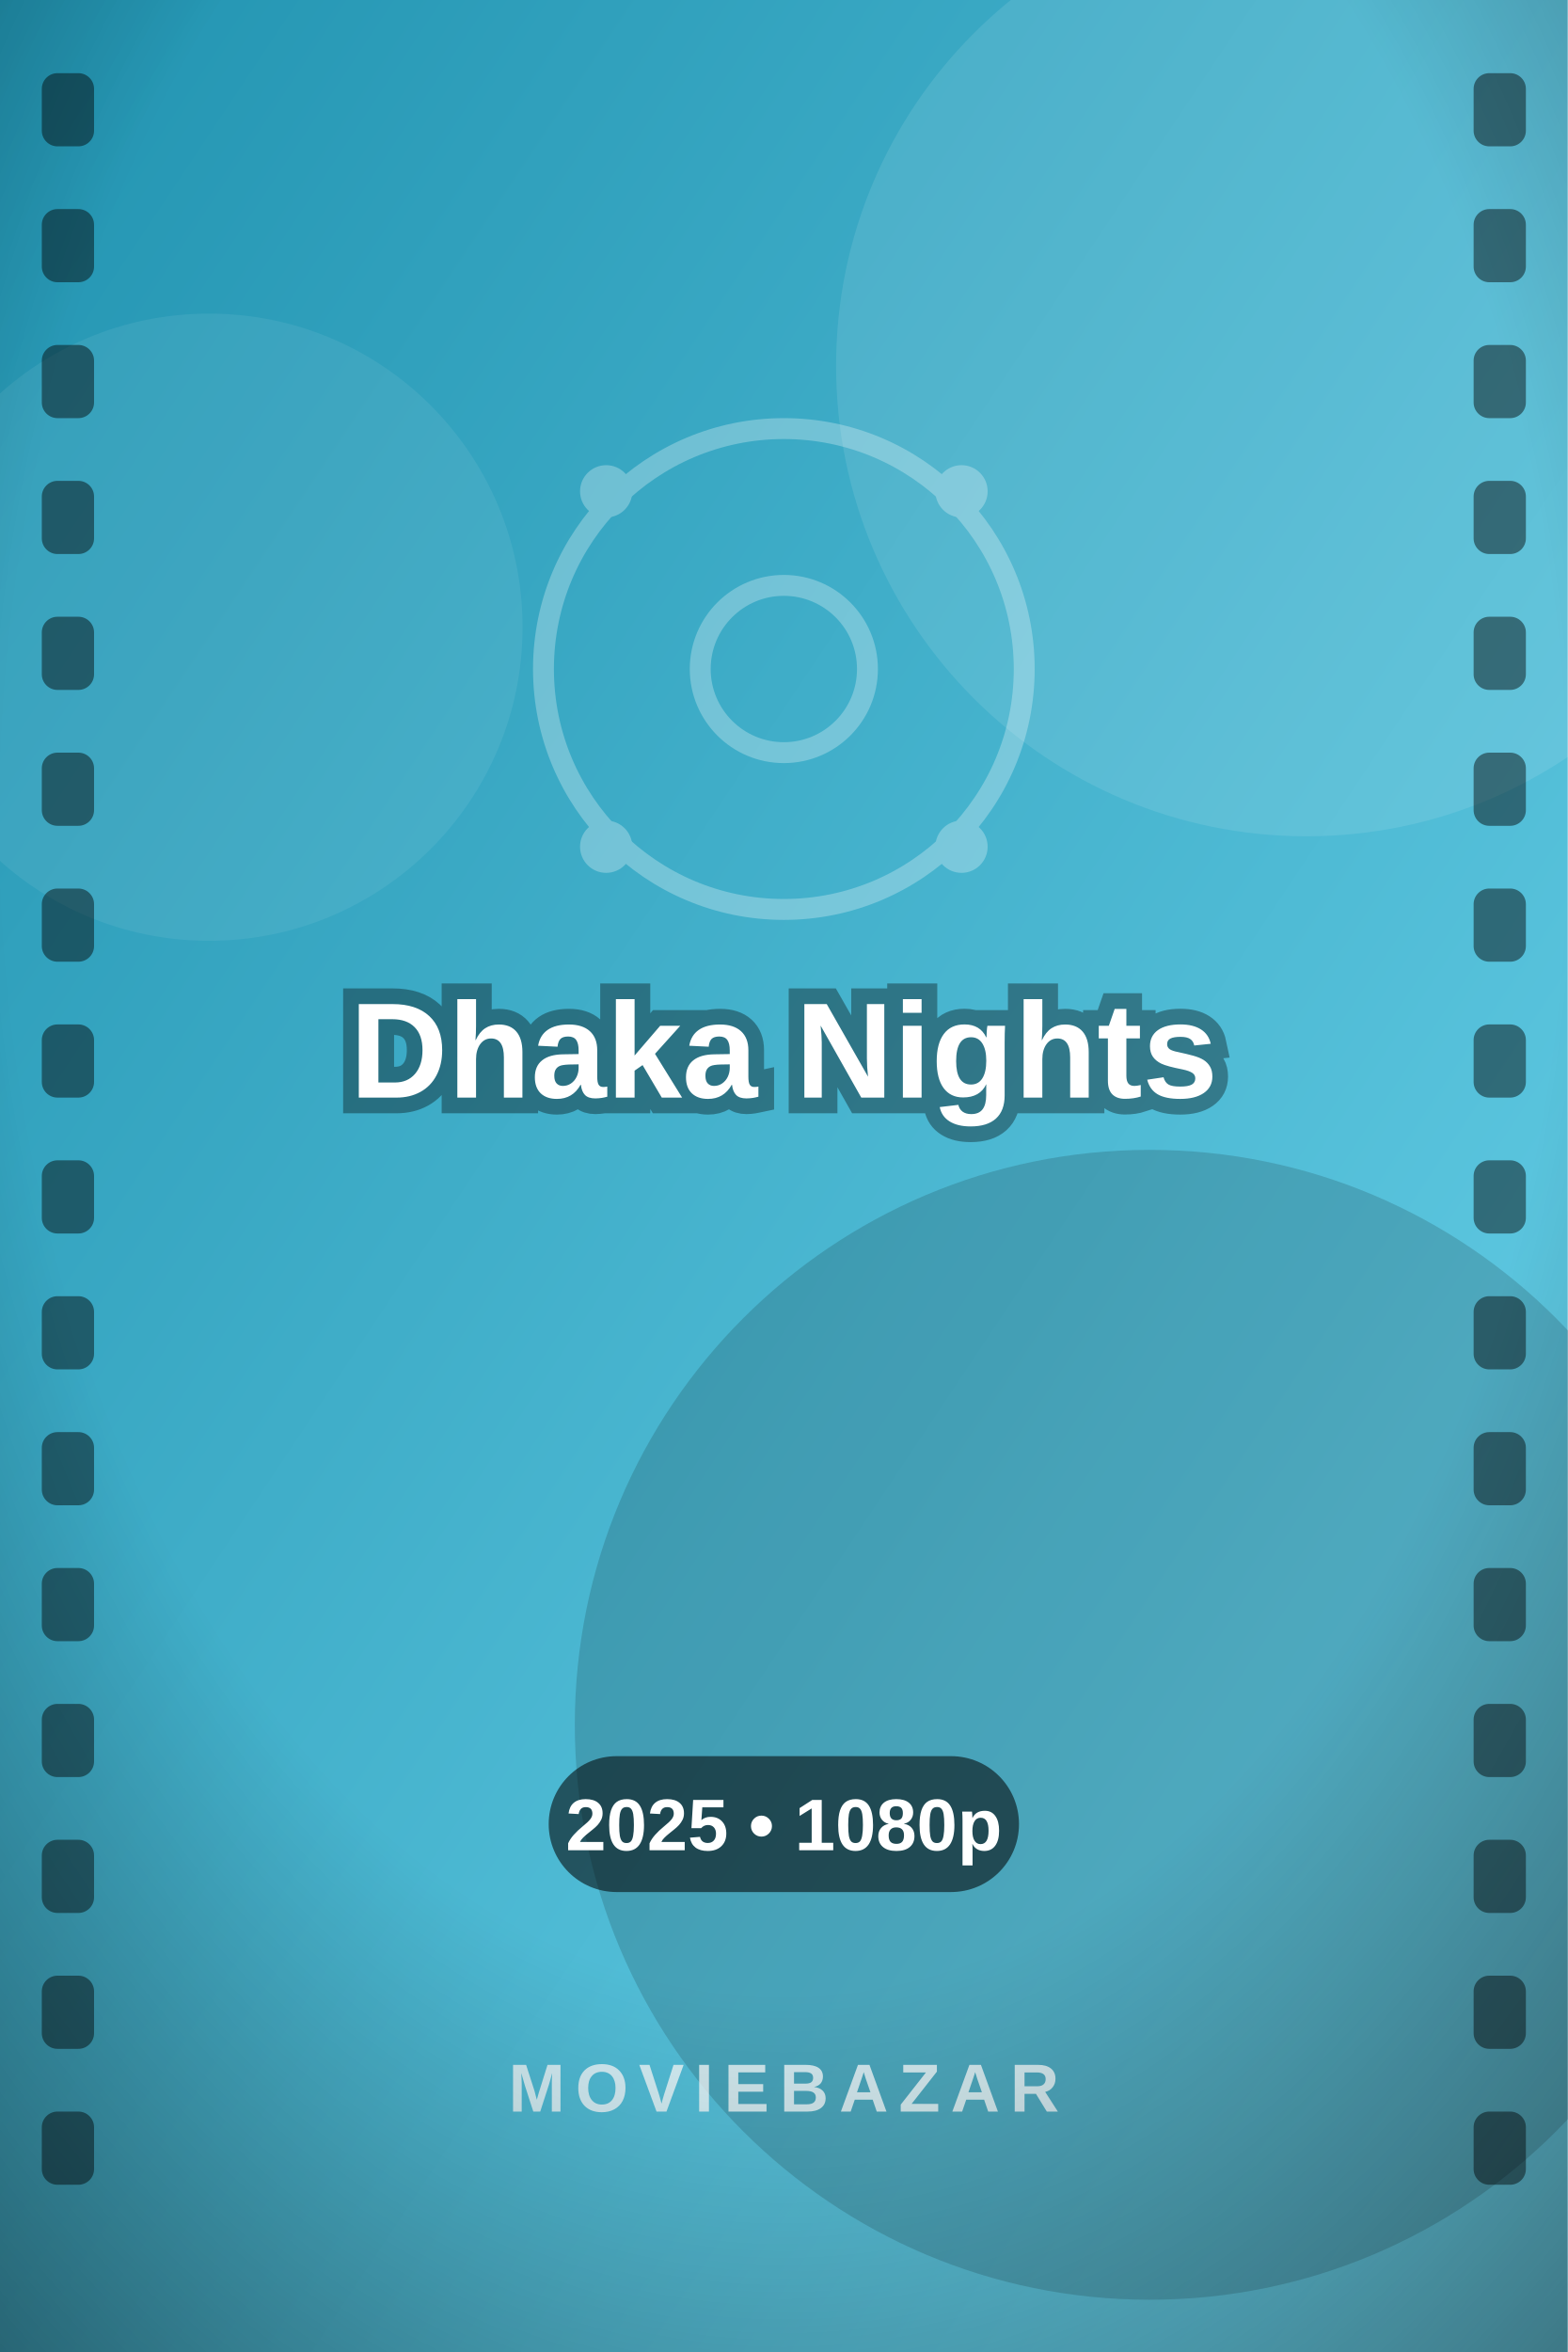
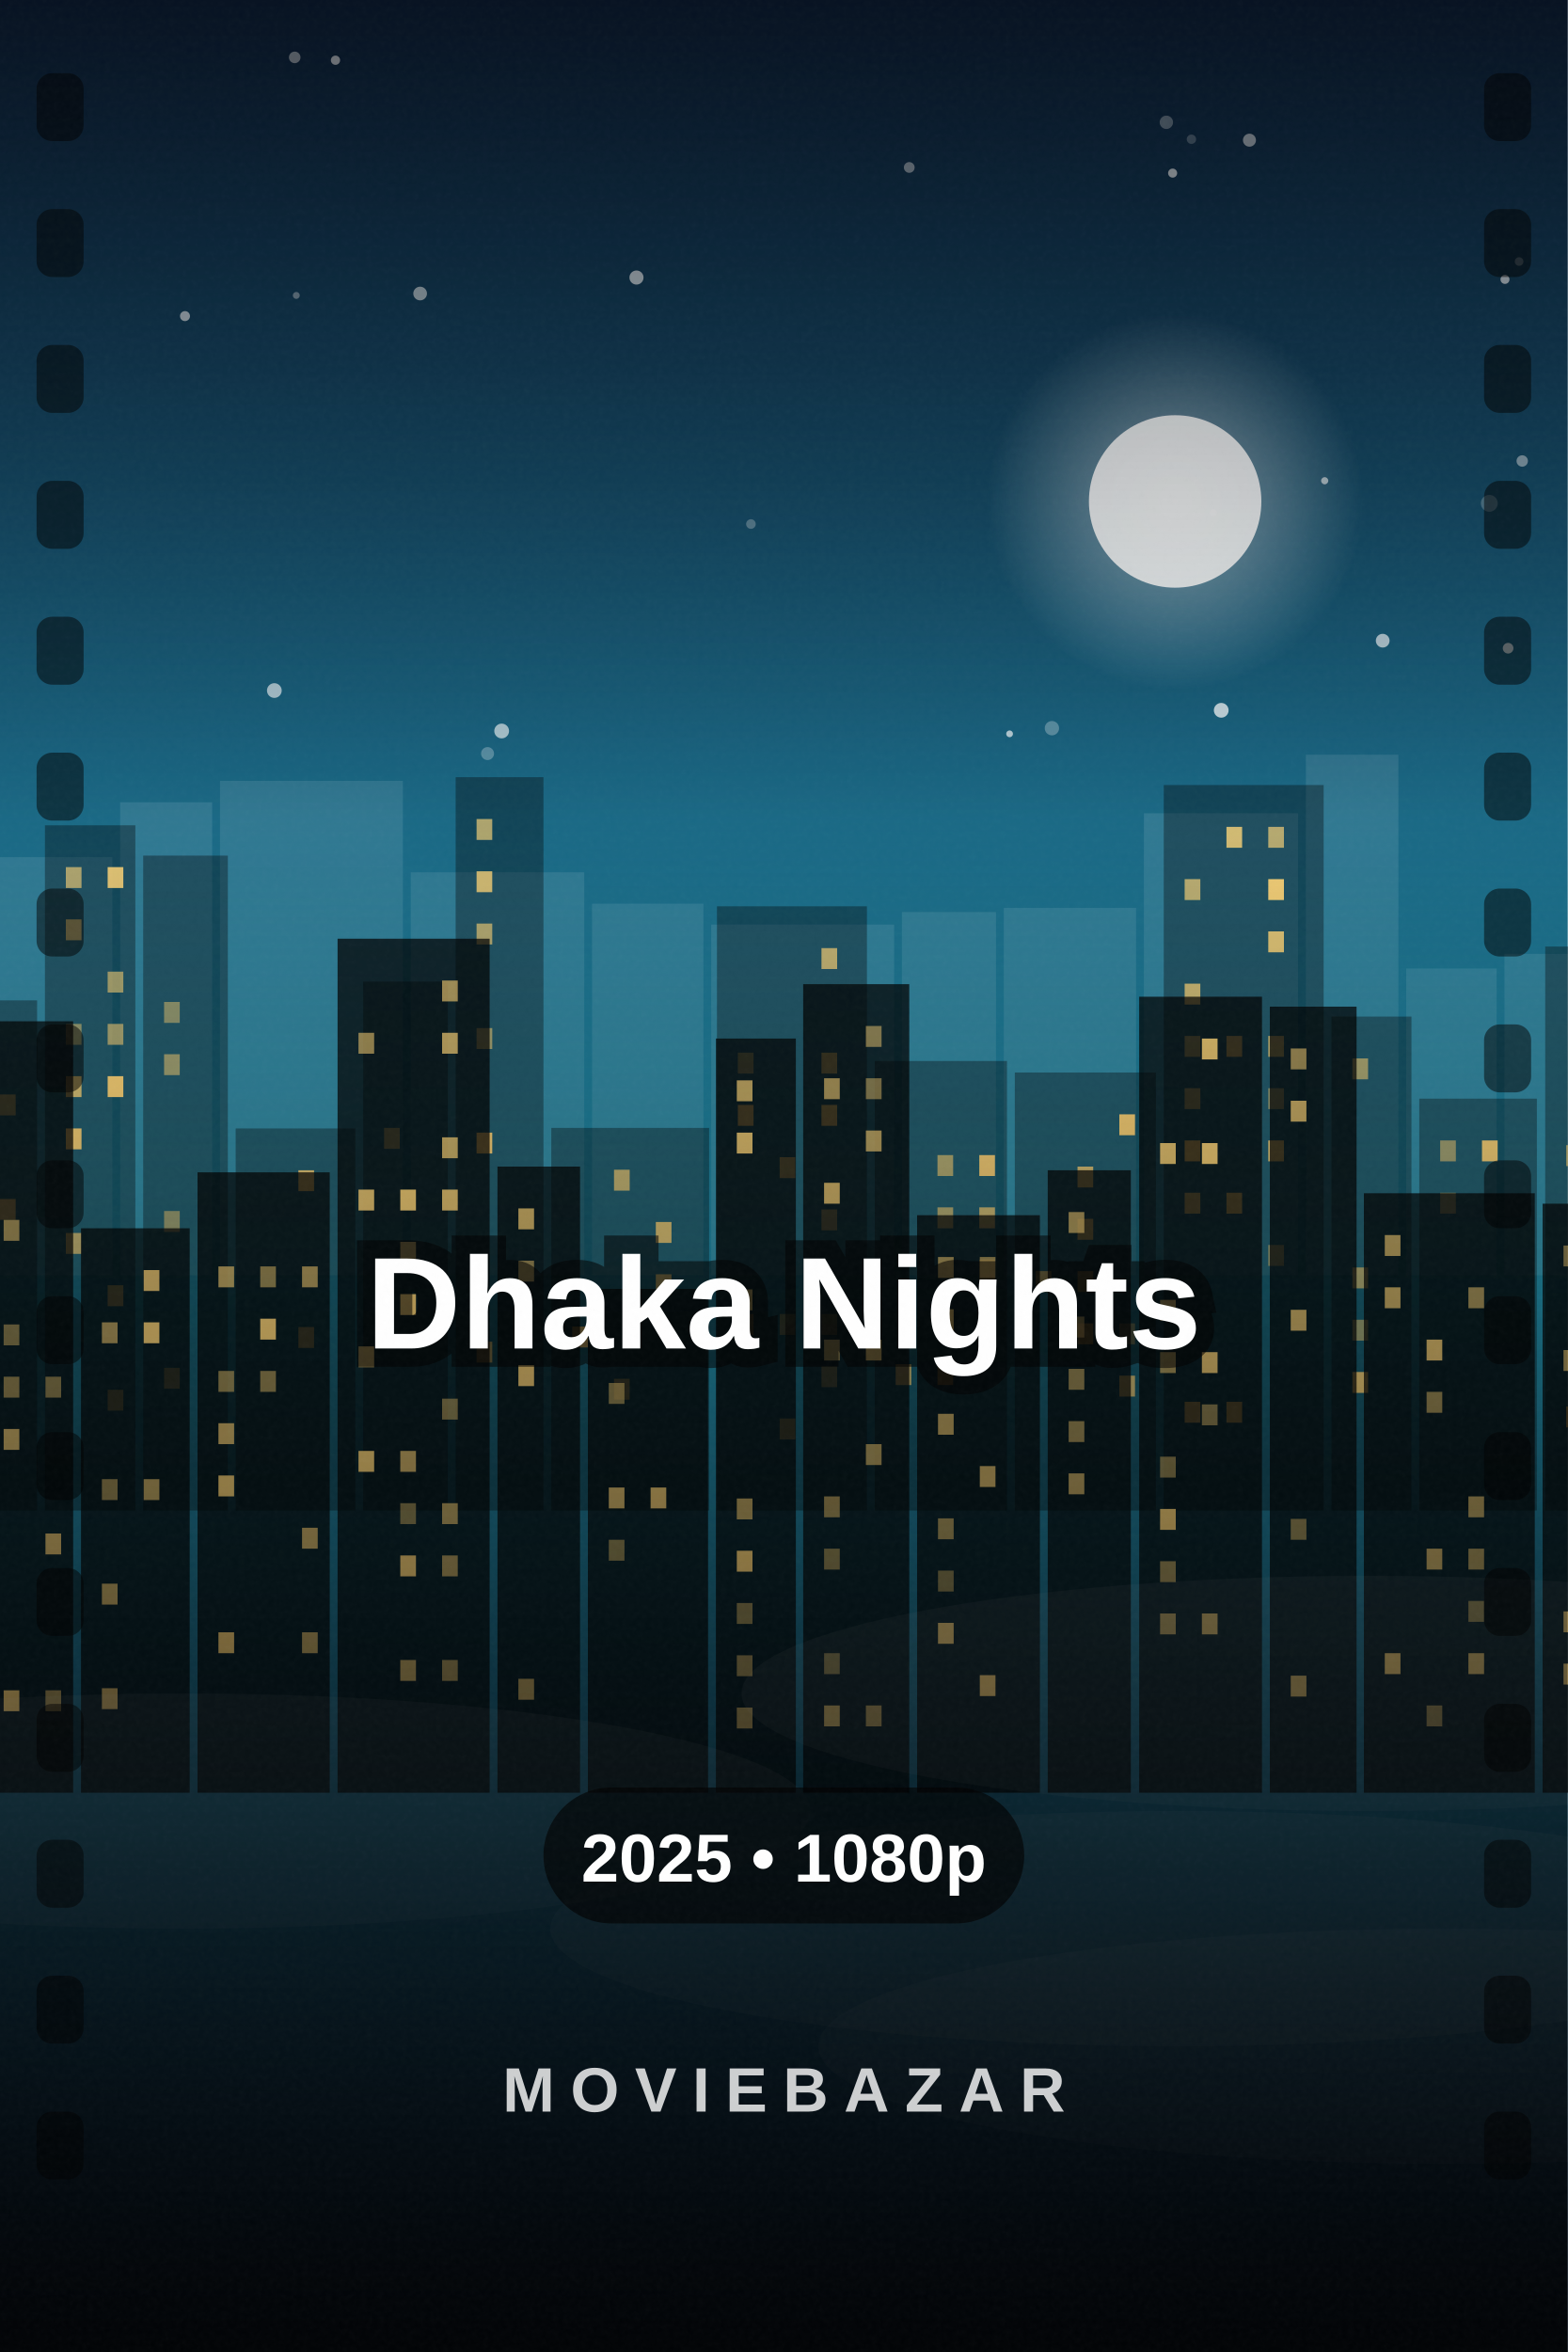
<svg xmlns="http://www.w3.org/2000/svg" width="300" height="450" viewBox="0 0 300 450">
  <defs>
-     <linearGradient id="g" x1="0" y1="0" x2="1" y2="1">
+     <linearGradient id="sky" x1="0" y1="0" x2="0" y2="1">
+       <stop offset="0" stop-color="#0b1e3a" />
+       <stop offset="0.55" stop-color="#2193b0" />
+       <stop offset="1" stop-color="#0b1e3a" />
+     </linearGradient>
+     <radialGradient id="glow">
+       <stop offset="0" stop-color="rgba(255,255,255,.55)" />
+       <stop offset="1" stop-color="rgba(255,255,255,0)" />
+     </radialGradient>
+     <linearGradient id="sea" x1="0" y1="0" x2="0" y2="1">
      <stop offset="0" stop-color="#2193b0" />
-       <stop offset="1" stop-color="#6dd5ed" />
+       <stop offset="1" stop-color="#0b1e3a" />
    </linearGradient>
-     <radialGradient id="v" cx=".5" cy=".35" r=".9">
-       <stop offset=".55" stop-color="rgba(0,0,0,0)" />
-       <stop offset="1" stop-color="rgba(0,0,0,.55)" />
+     <radialGradient id="planet">
+       <stop offset="0" stop-color="#2193b0" />
+       <stop offset="1" stop-color="#0b1e3a" />
    </radialGradient>
+     <linearGradient id="track" x1="0" y1="0" x2="0" y2="1">
+       <stop offset="0" stop-color="#8c2b23" />
+       <stop offset="1" stop-color="#4a1410" />
+     </linearGradient>
+     <linearGradient id="bw" x1="0" y1="0" x2="0" y2="1">
+       <stop offset="0" stop-color="#d8d8d8" />
+       <stop offset="1" stop-color="#2a2a2a" />
+     </linearGradient>
+     <linearGradient id="vig" x1="0" y1="0" x2="0" y2="1">
+       <stop offset="0" stop-color="rgba(0,0,0,.45)" />
+       <stop offset="0.35" stop-color="rgba(0,0,0,0)" />
+       <stop offset="0.72" stop-color="rgba(0,0,0,.55)" />
+       <stop offset="1" stop-color="rgba(0,0,0,.92)" />
+     </linearGradient>
+     <filter id="grain">
+       <feTurbulence type="fractalNoise" baseFrequency="0.9" numOctaves="2" stitchTiles="stitch" />
+       <feColorMatrix type="saturate" values="0" />
+       <feComponentTransfer>
+         <feFuncA type="linear" slope="0.06" />
+       </feComponentTransfer>
+     </filter>
  </defs>
-   <rect width="300" height="450" fill="url(#g)" />
-   <circle cx="250" cy="70" r="90" fill="rgba(255,255,255,.10)" />
-   <circle cx="40" cy="120" r="60" fill="rgba(255,255,255,.07)" />
-   <circle cx="220" cy="330" r="110" fill="rgba(0,0,0,.15)" />
-   <rect x="8" y="14" width="10" height="14" rx="3" fill="rgba(0,0,0,.45)" />
-   <rect x="8" y="40" width="10" height="14" rx="3" fill="rgba(0,0,0,.45)" />
-   <rect x="8" y="66" width="10" height="14" rx="3" fill="rgba(0,0,0,.45)" />
-   <rect x="8" y="92" width="10" height="14" rx="3" fill="rgba(0,0,0,.45)" />
-   <rect x="8" y="118" width="10" height="14" rx="3" fill="rgba(0,0,0,.45)" />
-   <rect x="8" y="144" width="10" height="14" rx="3" fill="rgba(0,0,0,.45)" />
-   <rect x="8" y="170" width="10" height="14" rx="3" fill="rgba(0,0,0,.45)" />
-   <rect x="8" y="196" width="10" height="14" rx="3" fill="rgba(0,0,0,.45)" />
-   <rect x="8" y="222" width="10" height="14" rx="3" fill="rgba(0,0,0,.45)" />
-   <rect x="8" y="248" width="10" height="14" rx="3" fill="rgba(0,0,0,.45)" />
-   <rect x="8" y="274" width="10" height="14" rx="3" fill="rgba(0,0,0,.45)" />
-   <rect x="8" y="300" width="10" height="14" rx="3" fill="rgba(0,0,0,.45)" />
-   <rect x="8" y="326" width="10" height="14" rx="3" fill="rgba(0,0,0,.45)" />
-   <rect x="8" y="352" width="10" height="14" rx="3" fill="rgba(0,0,0,.45)" />
-   <rect x="8" y="378" width="10" height="14" rx="3" fill="rgba(0,0,0,.45)" />
-   <rect x="8" y="404" width="10" height="14" rx="3" fill="rgba(0,0,0,.45)" />
-   <rect x="282" y="14" width="10" height="14" rx="3" fill="rgba(0,0,0,.45)" />
-   <rect x="282" y="40" width="10" height="14" rx="3" fill="rgba(0,0,0,.45)" />
-   <rect x="282" y="66" width="10" height="14" rx="3" fill="rgba(0,0,0,.45)" />
-   <rect x="282" y="92" width="10" height="14" rx="3" fill="rgba(0,0,0,.45)" />
-   <rect x="282" y="118" width="10" height="14" rx="3" fill="rgba(0,0,0,.45)" />
-   <rect x="282" y="144" width="10" height="14" rx="3" fill="rgba(0,0,0,.45)" />
-   <rect x="282" y="170" width="10" height="14" rx="3" fill="rgba(0,0,0,.45)" />
-   <rect x="282" y="196" width="10" height="14" rx="3" fill="rgba(0,0,0,.45)" />
-   <rect x="282" y="222" width="10" height="14" rx="3" fill="rgba(0,0,0,.45)" />
-   <rect x="282" y="248" width="10" height="14" rx="3" fill="rgba(0,0,0,.45)" />
-   <rect x="282" y="274" width="10" height="14" rx="3" fill="rgba(0,0,0,.45)" />
-   <rect x="282" y="300" width="10" height="14" rx="3" fill="rgba(0,0,0,.45)" />
-   <rect x="282" y="326" width="10" height="14" rx="3" fill="rgba(0,0,0,.45)" />
-   <rect x="282" y="352" width="10" height="14" rx="3" fill="rgba(0,0,0,.45)" />
-   <rect x="282" y="378" width="10" height="14" rx="3" fill="rgba(0,0,0,.45)" />
-   <rect x="282" y="404" width="10" height="14" rx="3" fill="rgba(0,0,0,.45)" />
-   <g transform="translate(150 128)" opacity=".28">
-     <circle r="46" fill="none" stroke="#fff" stroke-width="4" />
-     <circle r="16" fill="none" stroke="#fff" stroke-width="4" />
-     <circle cx="-34" cy="-34" r="5" fill="#fff" />
-     <circle cx="34" cy="-34" r="5" fill="#fff" />
-     <circle cx="-34" cy="34" r="5" fill="#fff" />
-     <circle cx="34" cy="34" r="5" fill="#fff" />
+   <g>
+     <rect width="300" height="450" fill="url(#sky)" />
+     <circle cx="224.88" cy="95.94" r="16.5" fill="rgba(255,255,255,.9)" />
+     <circle cx="224.88" cy="95.94" r="36" fill="url(#glow)" />
+     <circle cx="35.4" cy="60.48" r="0.958" fill="rgba(255,255,255,0.658)" />
+     <circle cx="121.8" cy="53.1" r="1.35" fill="rgba(255,255,255,0.683)" />
+     <circle cx="285" cy="96.3" r="1.613" fill="rgba(255,255,255,0.257)" />
+     <circle cx="193.2" cy="140.4" r="0.649" fill="rgba(255,255,255,0.673)" />
+     <circle cx="290.7" cy="50.04" r="0.824" fill="rgba(255,255,255,0.311)" />
+     <circle cx="64.2" cy="11.52" r="0.885" fill="rgba(255,255,255,0.681)" />
+     <circle cx="291.3" cy="88.2" r="1.09" fill="rgba(255,255,255,0.487)" />
+     <circle cx="224.4" cy="33.12" r="0.867" fill="rgba(255,255,255,0.715)" />
+     <circle cx="96" cy="139.86" r="1.414" fill="rgba(255,255,255,0.625)" />
+     <circle cx="228" cy="26.64" r="0.896" fill="rgba(255,255,255,0.258)" />
+     <circle cx="239.1" cy="26.82" r="1.245" fill="rgba(255,255,255,0.595)" />
+     <circle cx="56.7" cy="56.52" r="0.662" fill="rgba(255,255,255,0.406)" />
+     <circle cx="201.3" cy="139.32" r="1.373" fill="rgba(255,255,255,0.288)" />
+     <circle cx="56.4" cy="10.98" r="1.107" fill="rgba(255,255,255,0.522)" />
+     <circle cx="232.2" cy="98.1" r="0.69" fill="rgba(255,255,255,0.31)" />
+     <circle cx="288" cy="53.46" r="0.86" fill="rgba(255,255,255,0.688)" />
+     <circle cx="288.6" cy="124.02" r="1.02" fill="rgba(255,255,255,0.719)" />
+     <circle cx="264.6" cy="122.58" r="1.315" fill="rgba(255,255,255,0.666)" />
+     <circle cx="253.5" cy="91.98" r="0.686" fill="rgba(255,255,255,0.641)" />
+     <circle cx="233.7" cy="135.9" r="1.411" fill="rgba(255,255,255,0.742)" />
+     <circle cx="143.7" cy="100.26" r="0.922" fill="rgba(255,255,255,0.299)" />
+     <circle cx="93.3" cy="144.18" r="1.241" fill="rgba(255,255,255,0.277)" />
+     <circle cx="174" cy="32.04" r="1.03" fill="rgba(255,255,255,0.497)" />
+     <circle cx="223.2" cy="23.4" r="1.28" fill="rgba(255,255,255,0.362)" />
+     <circle cx="52.5" cy="132.12" r="1.41" fill="rgba(255,255,255,0.625)" />
+     <circle cx="80.4" cy="56.16" r="1.311" fill="rgba(255,255,255,0.605)" />
+     <rect x="-20.0" y="172.4" width="15.0" height="71.6" fill="rgba(255,255,255,.10)" />
+     <rect x="-3.5" y="164.0" width="25.0" height="80.0" fill="rgba(255,255,255,.10)" />
+     <rect x="23.0" y="153.5" width="17.6" height="90.5" fill="rgba(255,255,255,.10)" />
+     <rect x="42.1" y="149.4" width="35.0" height="94.6" fill="rgba(255,255,255,.10)" />
+     <rect x="78.6" y="166.9" width="33.2" height="77.1" fill="rgba(255,255,255,.10)" />
+     <rect x="113.3" y="172.9" width="21.3" height="71.1" fill="rgba(255,255,255,.10)" />
+     <rect x="136.1" y="176.9" width="35.0" height="67.1" fill="rgba(255,255,255,.10)" />
+     <rect x="172.6" y="174.5" width="18.0" height="69.5" fill="rgba(255,255,255,.10)" />
+     <rect x="192.1" y="173.7" width="25.3" height="70.3" fill="rgba(255,255,255,.10)" />
+     <rect x="218.9" y="155.6" width="29.5" height="88.4" fill="rgba(255,255,255,.10)" />
+     <rect x="249.9" y="144.4" width="17.7" height="99.6" fill="rgba(255,255,255,.10)" />
+     <rect x="269.1" y="185.3" width="17.3" height="58.7" fill="rgba(255,255,255,.10)" />
+     <rect x="287.9" y="182.5" width="32.8" height="61.5" fill="rgba(255,255,255,.10)" />
+     <rect x="-20.0" y="191.4" width="27.1" height="97.6" fill="rgba(0,0,0,.35)" />
+     <rect x="-16.0" y="199.4" width="3" height="4" fill="rgba(255,214,120,0.908)" />
+     <rect x="-8.0" y="199.4" width="3" height="4" fill="rgba(255,214,120,0.611)" />
+     <rect x="-8.0" y="209.4" width="3" height="4" fill="rgba(255,214,120,0.561)" />
+     <rect x="0.0" y="209.4" width="3" height="4" fill="rgba(255,214,120,0.622)" />
+     <rect x="-16.0" y="229.4" width="3" height="4" fill="rgba(255,214,120,0.935)" />
+     <rect x="0.0" y="229.4" width="3" height="4" fill="rgba(255,214,120,0.811)" />
+     <rect x="-16.0" y="249.4" width="3" height="4" fill="rgba(255,214,120,0.551)" />
+     <rect x="8.6" y="157.9" width="17.3" height="131.1" fill="rgba(0,0,0,.35)" />
+     <rect x="12.6" y="165.9" width="3" height="4" fill="rgba(255,214,120,0.641)" />
+     <rect x="20.6" y="165.9" width="3" height="4" fill="rgba(255,214,120,0.87)" />
+     <rect x="12.6" y="175.9" width="3" height="4" fill="rgba(255,214,120,0.693)" />
+     <rect x="20.6" y="185.9" width="3" height="4" fill="rgba(255,214,120,0.62)" />
+     <rect x="12.6" y="195.9" width="3" height="4" fill="rgba(255,214,120,0.526)" />
+     <rect x="20.6" y="195.9" width="3" height="4" fill="rgba(255,214,120,0.623)" />
+     <rect x="12.6" y="205.9" width="3" height="4" fill="rgba(255,214,120,0.838)" />
+     <rect x="20.6" y="205.9" width="3" height="4" fill="rgba(255,214,120,0.999)" />
+     <rect x="12.6" y="215.9" width="3" height="4" fill="rgba(255,214,120,0.989)" />
+     <rect x="12.6" y="235.9" width="3" height="4" fill="rgba(255,214,120,0.752)" />
+     <rect x="20.6" y="245.9" width="3" height="4" fill="rgba(255,214,120,0.676)" />
+     <rect x="20.6" y="265.9" width="3" height="4" fill="rgba(255,214,120,0.554)" />
+     <rect x="27.4" y="163.7" width="16.2" height="125.3" fill="rgba(0,0,0,.35)" />
+     <rect x="31.4" y="191.7" width="3" height="4" fill="rgba(255,214,120,0.504)" />
+     <rect x="31.4" y="201.7" width="3" height="4" fill="rgba(255,214,120,0.576)" />
+     <rect x="31.4" y="231.7" width="3" height="4" fill="rgba(255,214,120,0.556)" />
+     <rect x="31.4" y="261.7" width="3" height="4" fill="rgba(255,214,120,0.518)" />
+     <rect x="45.1" y="215.9" width="22.9" height="73.1" fill="rgba(0,0,0,.35)" />
+     <rect x="57.1" y="223.9" width="3" height="4" fill="rgba(255,214,120,0.914)" />
+     <rect x="57.1" y="253.9" width="3" height="4" fill="rgba(255,214,120,0.678)" />
+     <rect x="69.5" y="187.8" width="16.2" height="101.2" fill="rgba(0,0,0,.35)" />
+     <rect x="73.5" y="215.8" width="3" height="4" fill="rgba(255,214,120,0.6)" />
+     <rect x="87.2" y="148.7" width="16.8" height="140.3" fill="rgba(0,0,0,.35)" />
+     <rect x="91.2" y="156.7" width="3" height="4" fill="rgba(255,214,120,0.657)" />
+     <rect x="91.2" y="166.7" width="3" height="4" fill="rgba(255,214,120,0.79)" />
+     <rect x="91.2" y="176.7" width="3" height="4" fill="rgba(255,214,120,0.65)" />
+     <rect x="91.2" y="196.7" width="3" height="4" fill="rgba(255,214,120,0.583)" />
+     <rect x="91.2" y="216.7" width="3" height="4" fill="rgba(255,214,120,0.981)" />
+     <rect x="91.2" y="256.7" width="3" height="4" fill="rgba(255,214,120,0.831)" />
+     <rect x="105.5" y="215.8" width="30.2" height="73.2" fill="rgba(0,0,0,.35)" />
+     <rect x="117.5" y="223.8" width="3" height="4" fill="rgba(255,214,120,0.759)" />
+     <rect x="125.5" y="233.8" width="3" height="4" fill="rgba(255,214,120,0.871)" />
+     <rect x="125.5" y="243.8" width="3" height="4" fill="rgba(255,214,120,0.802)" />
+     <rect x="109.5" y="253.8" width="3" height="4" fill="rgba(255,214,120,0.939)" />
+     <rect x="117.5" y="263.8" width="3" height="4" fill="rgba(255,214,120,0.65)" />
+     <rect x="137.2" y="173.4" width="28.7" height="115.6" fill="rgba(0,0,0,.35)" />
+     <rect x="157.2" y="181.4" width="3" height="4" fill="rgba(255,214,120,0.729)" />
+     <rect x="141.2" y="201.4" width="3" height="4" fill="rgba(255,214,120,0.521)" />
+     <rect x="157.2" y="201.4" width="3" height="4" fill="rgba(255,214,120,0.744)" />
+     <rect x="141.2" y="211.4" width="3" height="4" fill="rgba(255,214,120,0.868)" />
+     <rect x="157.2" y="211.4" width="3" height="4" fill="rgba(255,214,120,0.882)" />
+     <rect x="149.2" y="221.4" width="3" height="4" fill="rgba(255,214,120,0.774)" />
+     <rect x="157.2" y="231.4" width="3" height="4" fill="rgba(255,214,120,0.59)" />
+     <rect x="141.2" y="251.4" width="3" height="4" fill="rgba(255,214,120,0.675)" />
+     <rect x="149.2" y="251.4" width="3" height="4" fill="rgba(255,214,120,0.503)" />
+     <rect x="157.2" y="251.4" width="3" height="4" fill="rgba(255,214,120,0.504)" />
+     <rect x="157.2" y="261.4" width="3" height="4" fill="rgba(255,214,120,0.511)" />
+     <rect x="149.2" y="271.4" width="3" height="4" fill="rgba(255,214,120,0.561)" />
+     <rect x="167.4" y="203.0" width="25.3" height="86.0" fill="rgba(0,0,0,.35)" />
+     <rect x="179.4" y="221.0" width="3" height="4" fill="rgba(255,214,120,0.671)" />
+     <rect x="187.4" y="221.0" width="3" height="4" fill="rgba(255,214,120,0.982)" />
+     <rect x="179.4" y="231.0" width="3" height="4" fill="rgba(255,214,120,0.676)" />
+     <rect x="187.4" y="231.0" width="3" height="4" fill="rgba(255,214,120,0.786)" />
+     <rect x="187.4" y="241.0" width="3" height="4" fill="rgba(255,214,120,0.952)" />
+     <rect x="171.4" y="261.0" width="3" height="4" fill="rgba(255,214,120,0.762)" />
+     <rect x="179.4" y="261.0" width="3" height="4" fill="rgba(255,214,120,0.823)" />
+     <rect x="194.2" y="205.2" width="27.0" height="83.8" fill="rgba(0,0,0,.35)" />
+     <rect x="214.2" y="213.2" width="3" height="4" fill="rgba(255,214,120,0.986)" />
+     <rect x="206.2" y="223.2" width="3" height="4" fill="rgba(255,214,120,0.837)" />
+     <rect x="206.2" y="233.2" width="3" height="4" fill="rgba(255,214,120,0.812)" />
+     <rect x="198.2" y="243.2" width="3" height="4" fill="rgba(255,214,120,0.799)" />
+     <rect x="206.2" y="243.2" width="3" height="4" fill="rgba(255,214,120,0.782)" />
+     <rect x="206.2" y="253.2" width="3" height="4" fill="rgba(255,214,120,0.972)" />
+     <rect x="214.2" y="253.2" width="3" height="4" fill="rgba(255,214,120,0.515)" />
+     <rect x="214.2" y="263.2" width="3" height="4" fill="rgba(255,214,120,0.808)" />
+     <rect x="222.7" y="150.2" width="30.6" height="138.8" fill="rgba(0,0,0,.35)" />
+     <rect x="234.7" y="158.2" width="3" height="4" fill="rgba(255,214,120,0.8)" />
+     <rect x="242.7" y="158.2" width="3" height="4" fill="rgba(255,214,120,0.674)" />
+     <rect x="226.7" y="168.2" width="3" height="4" fill="rgba(255,214,120,0.699)" />
+     <rect x="242.7" y="168.2" width="3" height="4" fill="rgba(255,214,120,0.934)" />
+     <rect x="242.7" y="178.2" width="3" height="4" fill="rgba(255,214,120,0.85)" />
+     <rect x="226.7" y="188.2" width="3" height="4" fill="rgba(255,214,120,0.772)" />
+     <rect x="226.7" y="198.2" width="3" height="4" fill="rgba(255,214,120,0.613)" />
+     <rect x="234.7" y="198.2" width="3" height="4" fill="rgba(255,214,120,0.762)" />
+     <rect x="242.7" y="198.2" width="3" height="4" fill="rgba(255,214,120,0.711)" />
+     <rect x="226.7" y="208.2" width="3" height="4" fill="rgba(255,214,120,0.615)" />
+     <rect x="242.7" y="208.2" width="3" height="4" fill="rgba(255,214,120,0.504)" />
+     <rect x="226.7" y="218.2" width="3" height="4" fill="rgba(255,214,120,0.988)" />
+     <rect x="242.7" y="218.2" width="3" height="4" fill="rgba(255,214,120,0.877)" />
+     <rect x="226.7" y="228.2" width="3" height="4" fill="rgba(255,214,120,0.797)" />
+     <rect x="234.7" y="228.2" width="3" height="4" fill="rgba(255,214,120,0.901)" />
+     <rect x="242.7" y="238.2" width="3" height="4" fill="rgba(255,214,120,0.53)" />
+     <rect x="226.7" y="268.2" width="3" height="4" fill="rgba(255,214,120,0.893)" />
+     <rect x="234.7" y="268.2" width="3" height="4" fill="rgba(255,214,120,0.913)" />
+     <rect x="254.8" y="194.5" width="15.3" height="94.5" fill="rgba(0,0,0,.35)" />
+     <rect x="258.8" y="202.5" width="3" height="4" fill="rgba(255,214,120,0.627)" />
+     <rect x="258.8" y="242.5" width="3" height="4" fill="rgba(255,214,120,0.674)" />
+     <rect x="258.8" y="252.5" width="3" height="4" fill="rgba(255,214,120,0.572)" />
+     <rect x="258.8" y="262.5" width="3" height="4" fill="rgba(255,214,120,0.948)" />
+     <rect x="271.6" y="210.2" width="22.5" height="78.8" fill="rgba(0,0,0,.35)" />
+     <rect x="275.6" y="218.2" width="3" height="4" fill="rgba(255,214,120,0.591)" />
+     <rect x="283.6" y="218.2" width="3" height="4" fill="rgba(255,214,120,0.99)" />
+     <rect x="275.6" y="228.2" width="3" height="4" fill="rgba(255,214,120,0.504)" />
+     <rect x="295.7" y="181.1" width="30.1" height="107.9" fill="rgba(0,0,0,.35)" />
+     <rect x="307.7" y="189.1" width="3" height="4" fill="rgba(255,214,120,0.772)" />
+     <rect x="315.7" y="209.1" width="3" height="4" fill="rgba(255,214,120,0.794)" />
+     <rect x="299.7" y="219.1" width="3" height="4" fill="rgba(255,214,120,0.624)" />
+     <rect x="307.7" y="239.1" width="3" height="4" fill="rgba(255,214,120,0.639)" />
+     <rect x="315.7" y="249.1" width="3" height="4" fill="rgba(255,214,120,0.668)" />
+     <rect x="315.7" y="259.1" width="3" height="4" fill="rgba(255,214,120,0.714)" />
+     <rect x="299.7" y="269.1" width="3" height="4" fill="rgba(255,214,120,0.965)" />
+     <rect x="307.7" y="269.1" width="3" height="4" fill="rgba(255,214,120,0.891)" />
+     <rect x="-20.0" y="221.6" width="15.2" height="121.4" fill="rgba(0,0,0,.72)" />
+     <rect x="-16.0" y="259.6" width="3" height="4" fill="rgba(255,214,120,0.688)" />
+     <rect x="-16.0" y="299.6" width="3" height="4" fill="rgba(255,214,120,0.919)" />
+     <rect x="-3.3" y="195.4" width="17.3" height="147.6" fill="rgba(0,0,0,.72)" />
+     <rect x="0.7" y="233.4" width="3" height="4" fill="rgba(255,214,120,0.613)" />
+     <rect x="0.7" y="253.4" width="3" height="4" fill="rgba(255,214,120,0.511)" />
+     <rect x="0.7" y="263.4" width="3" height="4" fill="rgba(255,214,120,0.551)" />
+     <rect x="8.7" y="263.4" width="3" height="4" fill="rgba(255,214,120,0.521)" />
+     <rect x="0.7" y="273.4" width="3" height="4" fill="rgba(255,214,120,0.784)" />
+     <rect x="8.7" y="293.4" width="3" height="4" fill="rgba(255,214,120,0.84)" />
+     <rect x="0.7" y="323.4" width="3" height="4" fill="rgba(255,214,120,0.948)" />
+     <rect x="8.7" y="323.4" width="3" height="4" fill="rgba(255,214,120,0.629)" />
+     <rect x="15.5" y="235.0" width="20.8" height="108.0" fill="rgba(0,0,0,.72)" />
+     <rect x="27.5" y="243.0" width="3" height="4" fill="rgba(255,214,120,0.884)" />
+     <rect x="19.5" y="253.0" width="3" height="4" fill="rgba(255,214,120,0.676)" />
+     <rect x="27.5" y="253.0" width="3" height="4" fill="rgba(255,214,120,0.963)" />
+     <rect x="19.5" y="283.0" width="3" height="4" fill="rgba(255,214,120,0.581)" />
+     <rect x="27.5" y="283.0" width="3" height="4" fill="rgba(255,214,120,0.734)" />
+     <rect x="19.5" y="303.0" width="3" height="4" fill="rgba(255,214,120,0.768)" />
+     <rect x="19.5" y="323.0" width="3" height="4" fill="rgba(255,214,120,0.776)" />
+     <rect x="37.8" y="224.3" width="25.3" height="118.7" fill="rgba(0,0,0,.72)" />
+     <rect x="41.8" y="242.3" width="3" height="4" fill="rgba(255,214,120,0.742)" />
+     <rect x="49.8" y="242.3" width="3" height="4" fill="rgba(255,214,120,0.597)" />
+     <rect x="57.8" y="242.3" width="3" height="4" fill="rgba(255,214,120,0.697)" />
+     <rect x="49.8" y="252.3" width="3" height="4" fill="rgba(255,214,120,0.992)" />
+     <rect x="41.8" y="262.3" width="3" height="4" fill="rgba(255,214,120,0.596)" />
+     <rect x="49.8" y="262.3" width="3" height="4" fill="rgba(255,214,120,0.585)" />
+     <rect x="41.8" y="272.3" width="3" height="4" fill="rgba(255,214,120,0.826)" />
+     <rect x="41.8" y="282.3" width="3" height="4" fill="rgba(255,214,120,0.951)" />
+     <rect x="57.8" y="292.3" width="3" height="4" fill="rgba(255,214,120,0.799)" />
+     <rect x="41.8" y="312.3" width="3" height="4" fill="rgba(255,214,120,0.958)" />
+     <rect x="57.8" y="312.3" width="3" height="4" fill="rgba(255,214,120,0.732)" />
+     <rect x="64.6" y="179.6" width="29.1" height="163.4" fill="rgba(0,0,0,.72)" />
+     <rect x="84.6" y="187.6" width="3" height="4" fill="rgba(255,214,120,0.66)" />
+     <rect x="68.6" y="197.6" width="3" height="4" fill="rgba(255,214,120,0.618)" />
+     <rect x="84.6" y="197.6" width="3" height="4" fill="rgba(255,214,120,0.756)" />
+     <rect x="84.6" y="217.6" width="3" height="4" fill="rgba(255,214,120,0.792)" />
+     <rect x="68.6" y="227.6" width="3" height="4" fill="rgba(255,214,120,0.906)" />
+     <rect x="76.6" y="227.6" width="3" height="4" fill="rgba(255,214,120,0.959)" />
+     <rect x="84.6" y="227.6" width="3" height="4" fill="rgba(255,214,120,0.885)" />
+     <rect x="76.6" y="237.6" width="3" height="4" fill="rgba(255,214,120,0.586)" />
+     <rect x="76.6" y="247.6" width="3" height="4" fill="rgba(255,214,120,0.978)" />
+     <rect x="68.6" y="257.6" width="3" height="4" fill="rgba(255,214,120,0.758)" />
+     <rect x="84.6" y="267.6" width="3" height="4" fill="rgba(255,214,120,0.537)" />
+     <rect x="68.6" y="277.6" width="3" height="4" fill="rgba(255,214,120,0.974)" />
+     <rect x="76.6" y="277.6" width="3" height="4" fill="rgba(255,214,120,0.795)" />
+     <rect x="76.6" y="287.6" width="3" height="4" fill="rgba(255,214,120,0.541)" />
+     <rect x="84.6" y="287.6" width="3" height="4" fill="rgba(255,214,120,0.732)" />
+     <rect x="76.6" y="297.6" width="3" height="4" fill="rgba(255,214,120,0.982)" />
+     <rect x="84.6" y="297.6" width="3" height="4" fill="rgba(255,214,120,0.685)" />
+     <rect x="76.6" y="317.6" width="3" height="4" fill="rgba(255,214,120,0.734)" />
+     <rect x="84.6" y="317.6" width="3" height="4" fill="rgba(255,214,120,0.624)" />
+     <rect x="95.2" y="223.2" width="15.8" height="119.8" fill="rgba(0,0,0,.72)" />
+     <rect x="99.2" y="231.2" width="3" height="4" fill="rgba(255,214,120,0.82)" />
+     <rect x="99.2" y="241.2" width="3" height="4" fill="rgba(255,214,120,0.589)" />
+     <rect x="99.2" y="261.2" width="3" height="4" fill="rgba(255,214,120,0.91)" />
+     <rect x="99.2" y="321.2" width="3" height="4" fill="rgba(255,214,120,0.71)" />
+     <rect x="112.5" y="246.6" width="23.0" height="96.4" fill="rgba(0,0,0,.72)" />
+     <rect x="116.5" y="264.6" width="3" height="4" fill="rgba(255,214,120,0.538)" />
+     <rect x="116.5" y="284.6" width="3" height="4" fill="rgba(255,214,120,0.828)" />
+     <rect x="124.5" y="284.6" width="3" height="4" fill="rgba(255,214,120,0.896)" />
+     <rect x="116.5" y="294.6" width="3" height="4" fill="rgba(255,214,120,0.554)" />
+     <rect x="137.0" y="198.7" width="15.3" height="144.3" fill="rgba(0,0,0,.72)" />
+     <rect x="141.0" y="206.7" width="3" height="4" fill="rgba(255,214,120,0.75)" />
+     <rect x="141.0" y="216.7" width="3" height="4" fill="rgba(255,214,120,0.878)" />
+     <rect x="141.0" y="246.7" width="3" height="4" fill="rgba(255,214,120,0.624)" />
+     <rect x="141.0" y="286.7" width="3" height="4" fill="rgba(255,214,120,0.73)" />
+     <rect x="141.0" y="296.7" width="3" height="4" fill="rgba(255,214,120,0.998)" />
+     <rect x="141.0" y="306.7" width="3" height="4" fill="rgba(255,214,120,0.554)" />
+     <rect x="141.0" y="316.7" width="3" height="4" fill="rgba(255,214,120,0.588)" />
+     <rect x="141.0" y="326.7" width="3" height="4" fill="rgba(255,214,120,0.645)" />
+     <rect x="153.7" y="188.3" width="20.3" height="154.7" fill="rgba(0,0,0,.72)" />
+     <rect x="165.7" y="196.3" width="3" height="4" fill="rgba(255,214,120,0.541)" />
+     <rect x="157.7" y="206.3" width="3" height="4" fill="rgba(255,214,120,0.656)" />
+     <rect x="165.7" y="206.3" width="3" height="4" fill="rgba(255,214,120,0.505)" />
+     <rect x="165.7" y="216.3" width="3" height="4" fill="rgba(255,214,120,0.702)" />
+     <rect x="157.7" y="226.3" width="3" height="4" fill="rgba(255,214,120,0.817)" />
+     <rect x="157.7" y="256.3" width="3" height="4" fill="rgba(255,214,120,0.533)" />
+     <rect x="165.7" y="256.3" width="3" height="4" fill="rgba(255,214,120,0.82)" />
+     <rect x="165.7" y="276.3" width="3" height="4" fill="rgba(255,214,120,0.685)" />
+     <rect x="157.7" y="286.3" width="3" height="4" fill="rgba(255,214,120,0.635)" />
+     <rect x="157.7" y="296.3" width="3" height="4" fill="rgba(255,214,120,0.556)" />
+     <rect x="157.7" y="316.3" width="3" height="4" fill="rgba(255,214,120,0.511)" />
+     <rect x="157.7" y="326.3" width="3" height="4" fill="rgba(255,214,120,0.746)" />
+     <rect x="165.7" y="326.3" width="3" height="4" fill="rgba(255,214,120,0.637)" />
+     <rect x="175.5" y="232.5" width="23.5" height="110.5" fill="rgba(0,0,0,.72)" />
+     <rect x="179.5" y="240.5" width="3" height="4" fill="rgba(255,214,120,0.639)" />
+     <rect x="187.5" y="240.5" width="3" height="4" fill="rgba(255,214,120,0.607)" />
+     <rect x="179.5" y="250.5" width="3" height="4" fill="rgba(255,214,120,0.838)" />
+     <rect x="179.5" y="270.5" width="3" height="4" fill="rgba(255,214,120,0.738)" />
+     <rect x="187.5" y="280.5" width="3" height="4" fill="rgba(255,214,120,0.8)" />
+     <rect x="179.5" y="290.5" width="3" height="4" fill="rgba(255,214,120,0.652)" />
+     <rect x="179.5" y="300.5" width="3" height="4" fill="rgba(255,214,120,0.514)" />
+     <rect x="179.5" y="310.5" width="3" height="4" fill="rgba(255,214,120,0.861)" />
+     <rect x="187.5" y="320.5" width="3" height="4" fill="rgba(255,214,120,0.911)" />
+     <rect x="200.5" y="223.9" width="15.9" height="119.1" fill="rgba(0,0,0,.72)" />
+     <rect x="204.5" y="231.9" width="3" height="4" fill="rgba(255,214,120,0.66)" />
+     <rect x="204.5" y="251.9" width="3" height="4" fill="rgba(255,214,120,0.512)" />
+     <rect x="204.5" y="261.9" width="3" height="4" fill="rgba(255,214,120,0.566)" />
+     <rect x="204.5" y="271.9" width="3" height="4" fill="rgba(255,214,120,0.599)" />
+     <rect x="204.5" y="281.9" width="3" height="4" fill="rgba(255,214,120,0.725)" />
+     <rect x="218.0" y="190.7" width="23.5" height="152.3" fill="rgba(0,0,0,.72)" />
+     <rect x="230.0" y="198.7" width="3" height="4" fill="rgba(255,214,120,0.885)" />
+     <rect x="222.0" y="218.7" width="3" height="4" fill="rgba(255,214,120,0.895)" />
+     <rect x="230.0" y="218.7" width="3" height="4" fill="rgba(255,214,120,0.951)" />
+     <rect x="222.0" y="248.7" width="3" height="4" fill="rgba(255,214,120,0.668)" />
+     <rect x="222.0" y="258.7" width="3" height="4" fill="rgba(255,214,120,0.638)" />
+     <rect x="230.0" y="258.7" width="3" height="4" fill="rgba(255,214,120,0.889)" />
+     <rect x="230.0" y="268.7" width="3" height="4" fill="rgba(255,214,120,0.523)" />
+     <rect x="222.0" y="278.7" width="3" height="4" fill="rgba(255,214,120,0.54)" />
+     <rect x="222.0" y="288.7" width="3" height="4" fill="rgba(255,214,120,0.97)" />
+     <rect x="222.0" y="298.7" width="3" height="4" fill="rgba(255,214,120,0.611)" />
+     <rect x="222.0" y="308.7" width="3" height="4" fill="rgba(255,214,120,0.657)" />
+     <rect x="230.0" y="308.7" width="3" height="4" fill="rgba(255,214,120,0.765)" />
+     <rect x="243.0" y="192.6" width="16.6" height="150.4" fill="rgba(0,0,0,.72)" />
+     <rect x="247.0" y="200.6" width="3" height="4" fill="rgba(255,214,120,0.598)" />
+     <rect x="247.0" y="210.6" width="3" height="4" fill="rgba(255,214,120,0.771)" />
+     <rect x="247.0" y="250.6" width="3" height="4" fill="rgba(255,214,120,0.795)" />
+     <rect x="247.0" y="290.6" width="3" height="4" fill="rgba(255,214,120,0.581)" />
+     <rect x="247.0" y="320.6" width="3" height="4" fill="rgba(255,214,120,0.76)" />
+     <rect x="261.0" y="228.3" width="32.7" height="114.7" fill="rgba(0,0,0,.72)" />
+     <rect x="265.0" y="236.3" width="3" height="4" fill="rgba(255,214,120,0.727)" />
+     <rect x="265.0" y="246.3" width="3" height="4" fill="rgba(255,214,120,0.77)" />
+     <rect x="281.0" y="246.3" width="3" height="4" fill="rgba(255,214,120,0.631)" />
+     <rect x="273.0" y="256.3" width="3" height="4" fill="rgba(255,214,120,0.868)" />
+     <rect x="273.0" y="266.3" width="3" height="4" fill="rgba(255,214,120,0.595)" />
+     <rect x="281.0" y="286.3" width="3" height="4" fill="rgba(255,214,120,0.706)" />
+     <rect x="273.0" y="296.3" width="3" height="4" fill="rgba(255,214,120,0.781)" />
+     <rect x="281.0" y="296.3" width="3" height="4" fill="rgba(255,214,120,0.651)" />
+     <rect x="281.0" y="306.3" width="3" height="4" fill="rgba(255,214,120,0.522)" />
+     <rect x="265.0" y="316.3" width="3" height="4" fill="rgba(255,214,120,0.863)" />
+     <rect x="281.0" y="316.3" width="3" height="4" fill="rgba(255,214,120,0.783)" />
+     <rect x="273.0" y="326.3" width="3" height="4" fill="rgba(255,214,120,0.544)" />
+     <rect x="295.2" y="230.3" width="20.3" height="112.7" fill="rgba(0,0,0,.72)" />
+     <rect x="299.2" y="238.3" width="3" height="4" fill="rgba(255,214,120,0.538)" />
+     <rect x="307.2" y="238.3" width="3" height="4" fill="rgba(255,214,120,0.596)" />
+     <rect x="299.2" y="258.3" width="3" height="4" fill="rgba(255,214,120,0.664)" />
+     <rect x="307.2" y="268.3" width="3" height="4" fill="rgba(255,214,120,0.731)" />
+     <rect x="307.2" y="278.3" width="3" height="4" fill="rgba(255,214,120,0.623)" />
+     <rect x="307.2" y="288.3" width="3" height="4" fill="rgba(255,214,120,0.962)" />
+     <rect x="299.2" y="308.3" width="3" height="4" fill="rgba(255,214,120,0.832)" />
+     <rect x="299.2" y="318.3" width="3" height="4" fill="rgba(255,214,120,0.836)" />
+     <rect x="307.2" y="318.3" width="3" height="4" fill="rgba(255,214,120,0.526)" />
+     <rect x="317.0" y="211.8" width="33.0" height="131.2" fill="rgba(0,0,0,.72)" />
+     <rect x="321.0" y="219.8" width="3" height="4" fill="rgba(255,214,120,0.881)" />
+     <rect x="337.0" y="219.8" width="3" height="4" fill="rgba(255,214,120,0.69)" />
+     <rect x="321.0" y="229.8" width="3" height="4" fill="rgba(255,214,120,0.645)" />
+     <rect x="329.0" y="229.8" width="3" height="4" fill="rgba(255,214,120,0.746)" />
+     <rect x="321.0" y="239.8" width="3" height="4" fill="rgba(255,214,120,0.663)" />
+     <rect x="337.0" y="239.8" width="3" height="4" fill="rgba(255,214,120,0.768)" />
+     <rect x="329.0" y="249.8" width="3" height="4" fill="rgba(255,214,120,0.825)" />
+     <rect x="321.0" y="259.8" width="3" height="4" fill="rgba(255,214,120,0.809)" />
+     <rect x="337.0" y="259.8" width="3" height="4" fill="rgba(255,214,120,0.539)" />
+     <rect x="329.0" y="269.8" width="3" height="4" fill="rgba(255,214,120,0.706)" />
+     <rect x="321.0" y="279.8" width="3" height="4" fill="rgba(255,214,120,0.567)" />
+     <rect x="337.0" y="289.8" width="3" height="4" fill="rgba(255,214,120,0.942)" />
+     <rect x="321.0" y="299.8" width="3" height="4" fill="rgba(255,214,120,0.75)" />
+     <rect x="329.0" y="299.8" width="3" height="4" fill="rgba(255,214,120,0.704)" />
+     <rect x="337.0" y="299.8" width="3" height="4" fill="rgba(255,214,120,0.619)" />
+     <rect x="321.0" y="309.8" width="3" height="4" fill="rgba(255,214,120,0.527)" />
+     <rect x="329.0" y="319.8" width="3" height="4" fill="rgba(255,214,120,0.83)" />
+     <rect x="337.0" y="319.8" width="3" height="4" fill="rgba(255,214,120,0.519)" />
+     <ellipse cx="261.9" cy="324" rx="120" ry="22.5" fill="rgba(255,255,255,.06)" />
+     <ellipse cx="35.1" cy="346.5" rx="120" ry="22.5" fill="rgba(255,255,255,.06)" />
+     <ellipse cx="225.3" cy="369" rx="120" ry="22.5" fill="rgba(255,255,255,.06)" />
+     <ellipse cx="276.6" cy="391.5" rx="120" ry="22.5" fill="rgba(255,255,255,.06)" />
  </g>
-   <text x="150" y="210" text-anchor="middle" font-family="Poppins, Arial, sans-serif" font-weight="700" font-size="26" fill="#fff" style="paint-order:stroke" stroke="rgba(0,0,0,.35)" stroke-width="6">Dhaka Nights</text>
-   <rect x="105" y="336" width="90" height="26" rx="13" fill="rgba(0,0,0,.55)" />
-   <text x="150" y="354" text-anchor="middle" font-family="Poppins, Arial, sans-serif" font-weight="600" font-size="14" fill="#fff">2025 • 1080p</text>
-   <text x="150" y="404" text-anchor="middle" font-family="Poppins, Arial, sans-serif" font-weight="700" font-size="13" letter-spacing="2" fill="rgba(255,255,255,.75)">MOVIEBAZAR</text>
-   <rect width="300" height="450" fill="url(#v)" />
+   <rect width="300" height="450" fill="url(#vig)" />
+   <text x="150" y="258" text-anchor="middle" font-family="Poppins, Arial, sans-serif" font-weight="700" font-size="25" fill="#fff" style="paint-order:stroke" stroke="rgba(0,0,0,.55)" stroke-width="7">Dhaka Nights</text>
+   <rect x="104" y="342" width="92" height="26" rx="13" fill="rgba(0,0,0,.65)" />
+   <text x="150" y="360" text-anchor="middle" font-family="Poppins, Arial, sans-serif" font-weight="600" font-size="13" fill="#fff">2025 • 1080p</text>
+   <text x="150" y="404" text-anchor="middle" font-family="Poppins, Arial, sans-serif" font-weight="700" font-size="12" letter-spacing="3" fill="rgba(255,255,255,.8)">MOVIEBAZAR</text>
+   <rect x="7" y="14" width="9" height="13" rx="3" fill="rgba(0,0,0,.5)" />
+   <rect x="7" y="40" width="9" height="13" rx="3" fill="rgba(0,0,0,.5)" />
+   <rect x="7" y="66" width="9" height="13" rx="3" fill="rgba(0,0,0,.5)" />
+   <rect x="7" y="92" width="9" height="13" rx="3" fill="rgba(0,0,0,.5)" />
+   <rect x="7" y="118" width="9" height="13" rx="3" fill="rgba(0,0,0,.5)" />
+   <rect x="7" y="144" width="9" height="13" rx="3" fill="rgba(0,0,0,.5)" />
+   <rect x="7" y="170" width="9" height="13" rx="3" fill="rgba(0,0,0,.5)" />
+   <rect x="7" y="196" width="9" height="13" rx="3" fill="rgba(0,0,0,.5)" />
+   <rect x="7" y="222" width="9" height="13" rx="3" fill="rgba(0,0,0,.5)" />
+   <rect x="7" y="248" width="9" height="13" rx="3" fill="rgba(0,0,0,.5)" />
+   <rect x="7" y="274" width="9" height="13" rx="3" fill="rgba(0,0,0,.5)" />
+   <rect x="7" y="300" width="9" height="13" rx="3" fill="rgba(0,0,0,.5)" />
+   <rect x="7" y="326" width="9" height="13" rx="3" fill="rgba(0,0,0,.5)" />
+   <rect x="7" y="352" width="9" height="13" rx="3" fill="rgba(0,0,0,.5)" />
+   <rect x="7" y="378" width="9" height="13" rx="3" fill="rgba(0,0,0,.5)" />
+   <rect x="7" y="404" width="9" height="13" rx="3" fill="rgba(0,0,0,.5)" />
+   <rect x="284" y="14" width="9" height="13" rx="3" fill="rgba(0,0,0,.5)" />
+   <rect x="284" y="40" width="9" height="13" rx="3" fill="rgba(0,0,0,.5)" />
+   <rect x="284" y="66" width="9" height="13" rx="3" fill="rgba(0,0,0,.5)" />
+   <rect x="284" y="92" width="9" height="13" rx="3" fill="rgba(0,0,0,.5)" />
+   <rect x="284" y="118" width="9" height="13" rx="3" fill="rgba(0,0,0,.5)" />
+   <rect x="284" y="144" width="9" height="13" rx="3" fill="rgba(0,0,0,.5)" />
+   <rect x="284" y="170" width="9" height="13" rx="3" fill="rgba(0,0,0,.5)" />
+   <rect x="284" y="196" width="9" height="13" rx="3" fill="rgba(0,0,0,.5)" />
+   <rect x="284" y="222" width="9" height="13" rx="3" fill="rgba(0,0,0,.5)" />
+   <rect x="284" y="248" width="9" height="13" rx="3" fill="rgba(0,0,0,.5)" />
+   <rect x="284" y="274" width="9" height="13" rx="3" fill="rgba(0,0,0,.5)" />
+   <rect x="284" y="300" width="9" height="13" rx="3" fill="rgba(0,0,0,.5)" />
+   <rect x="284" y="326" width="9" height="13" rx="3" fill="rgba(0,0,0,.5)" />
+   <rect x="284" y="352" width="9" height="13" rx="3" fill="rgba(0,0,0,.5)" />
+   <rect x="284" y="378" width="9" height="13" rx="3" fill="rgba(0,0,0,.5)" />
+   <rect x="284" y="404" width="9" height="13" rx="3" fill="rgba(0,0,0,.5)" />
+   <rect width="300" height="450" filter="url(#grain)" opacity=".5" />
</svg>
